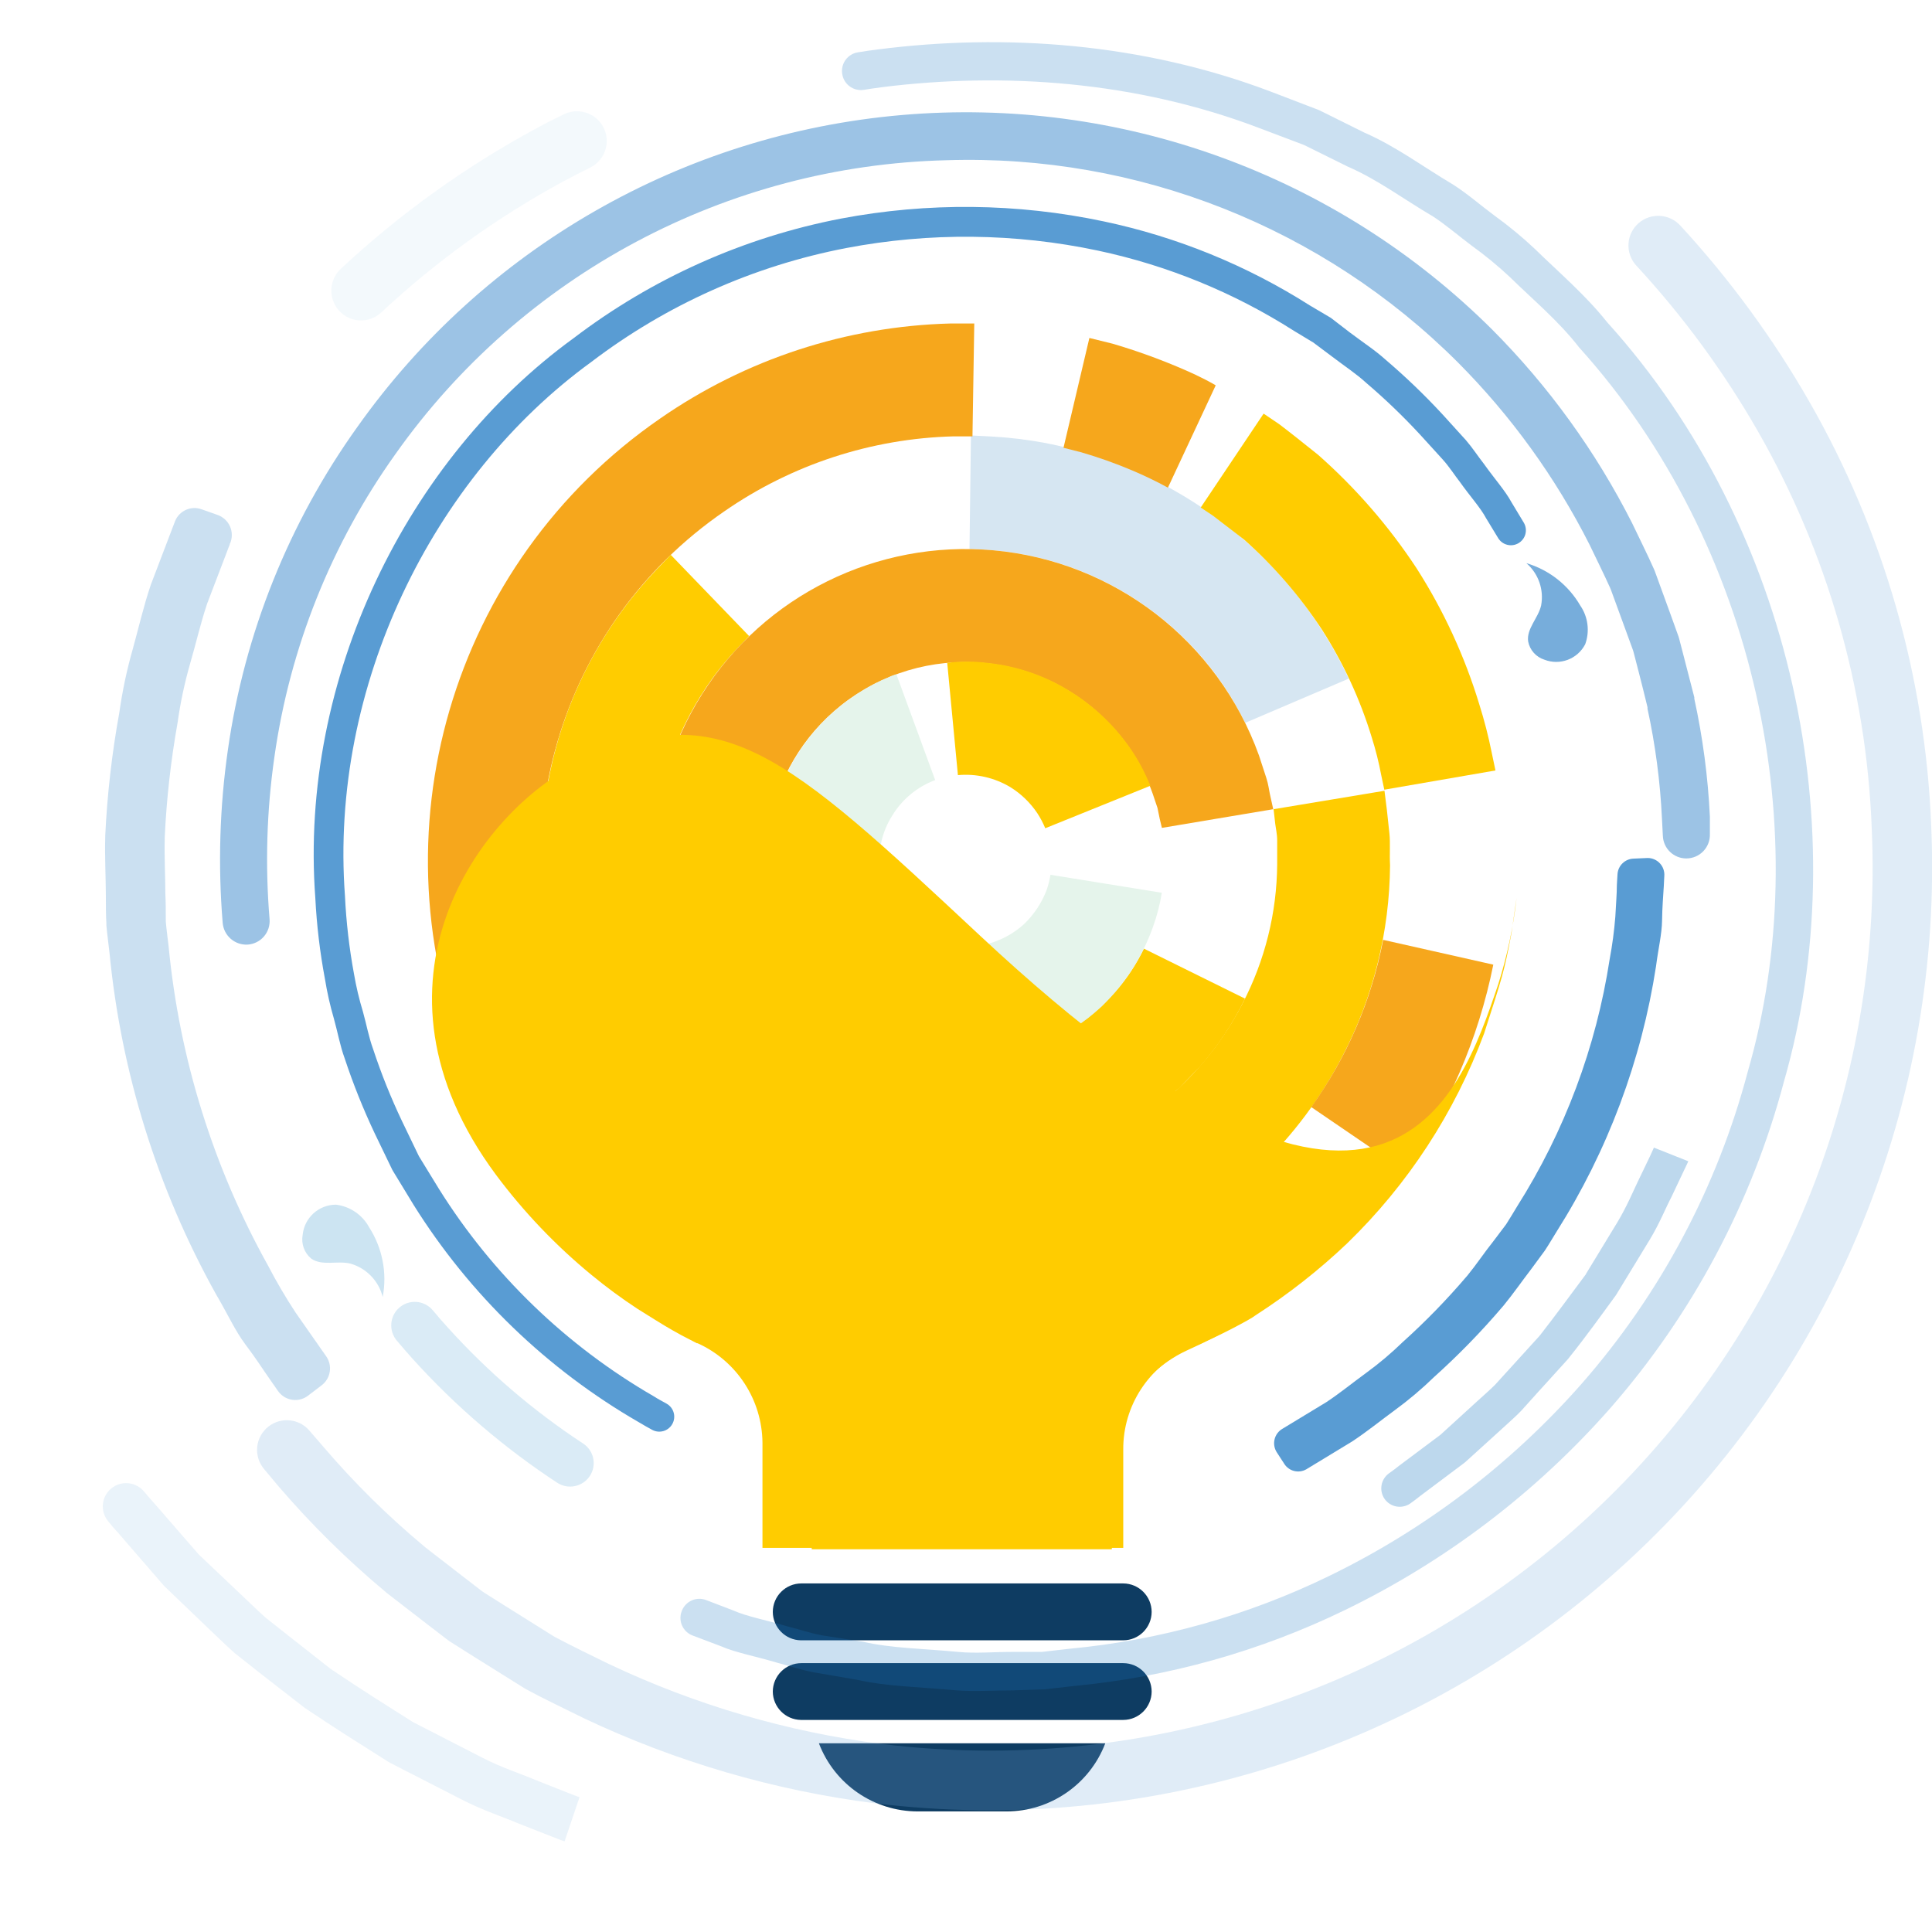
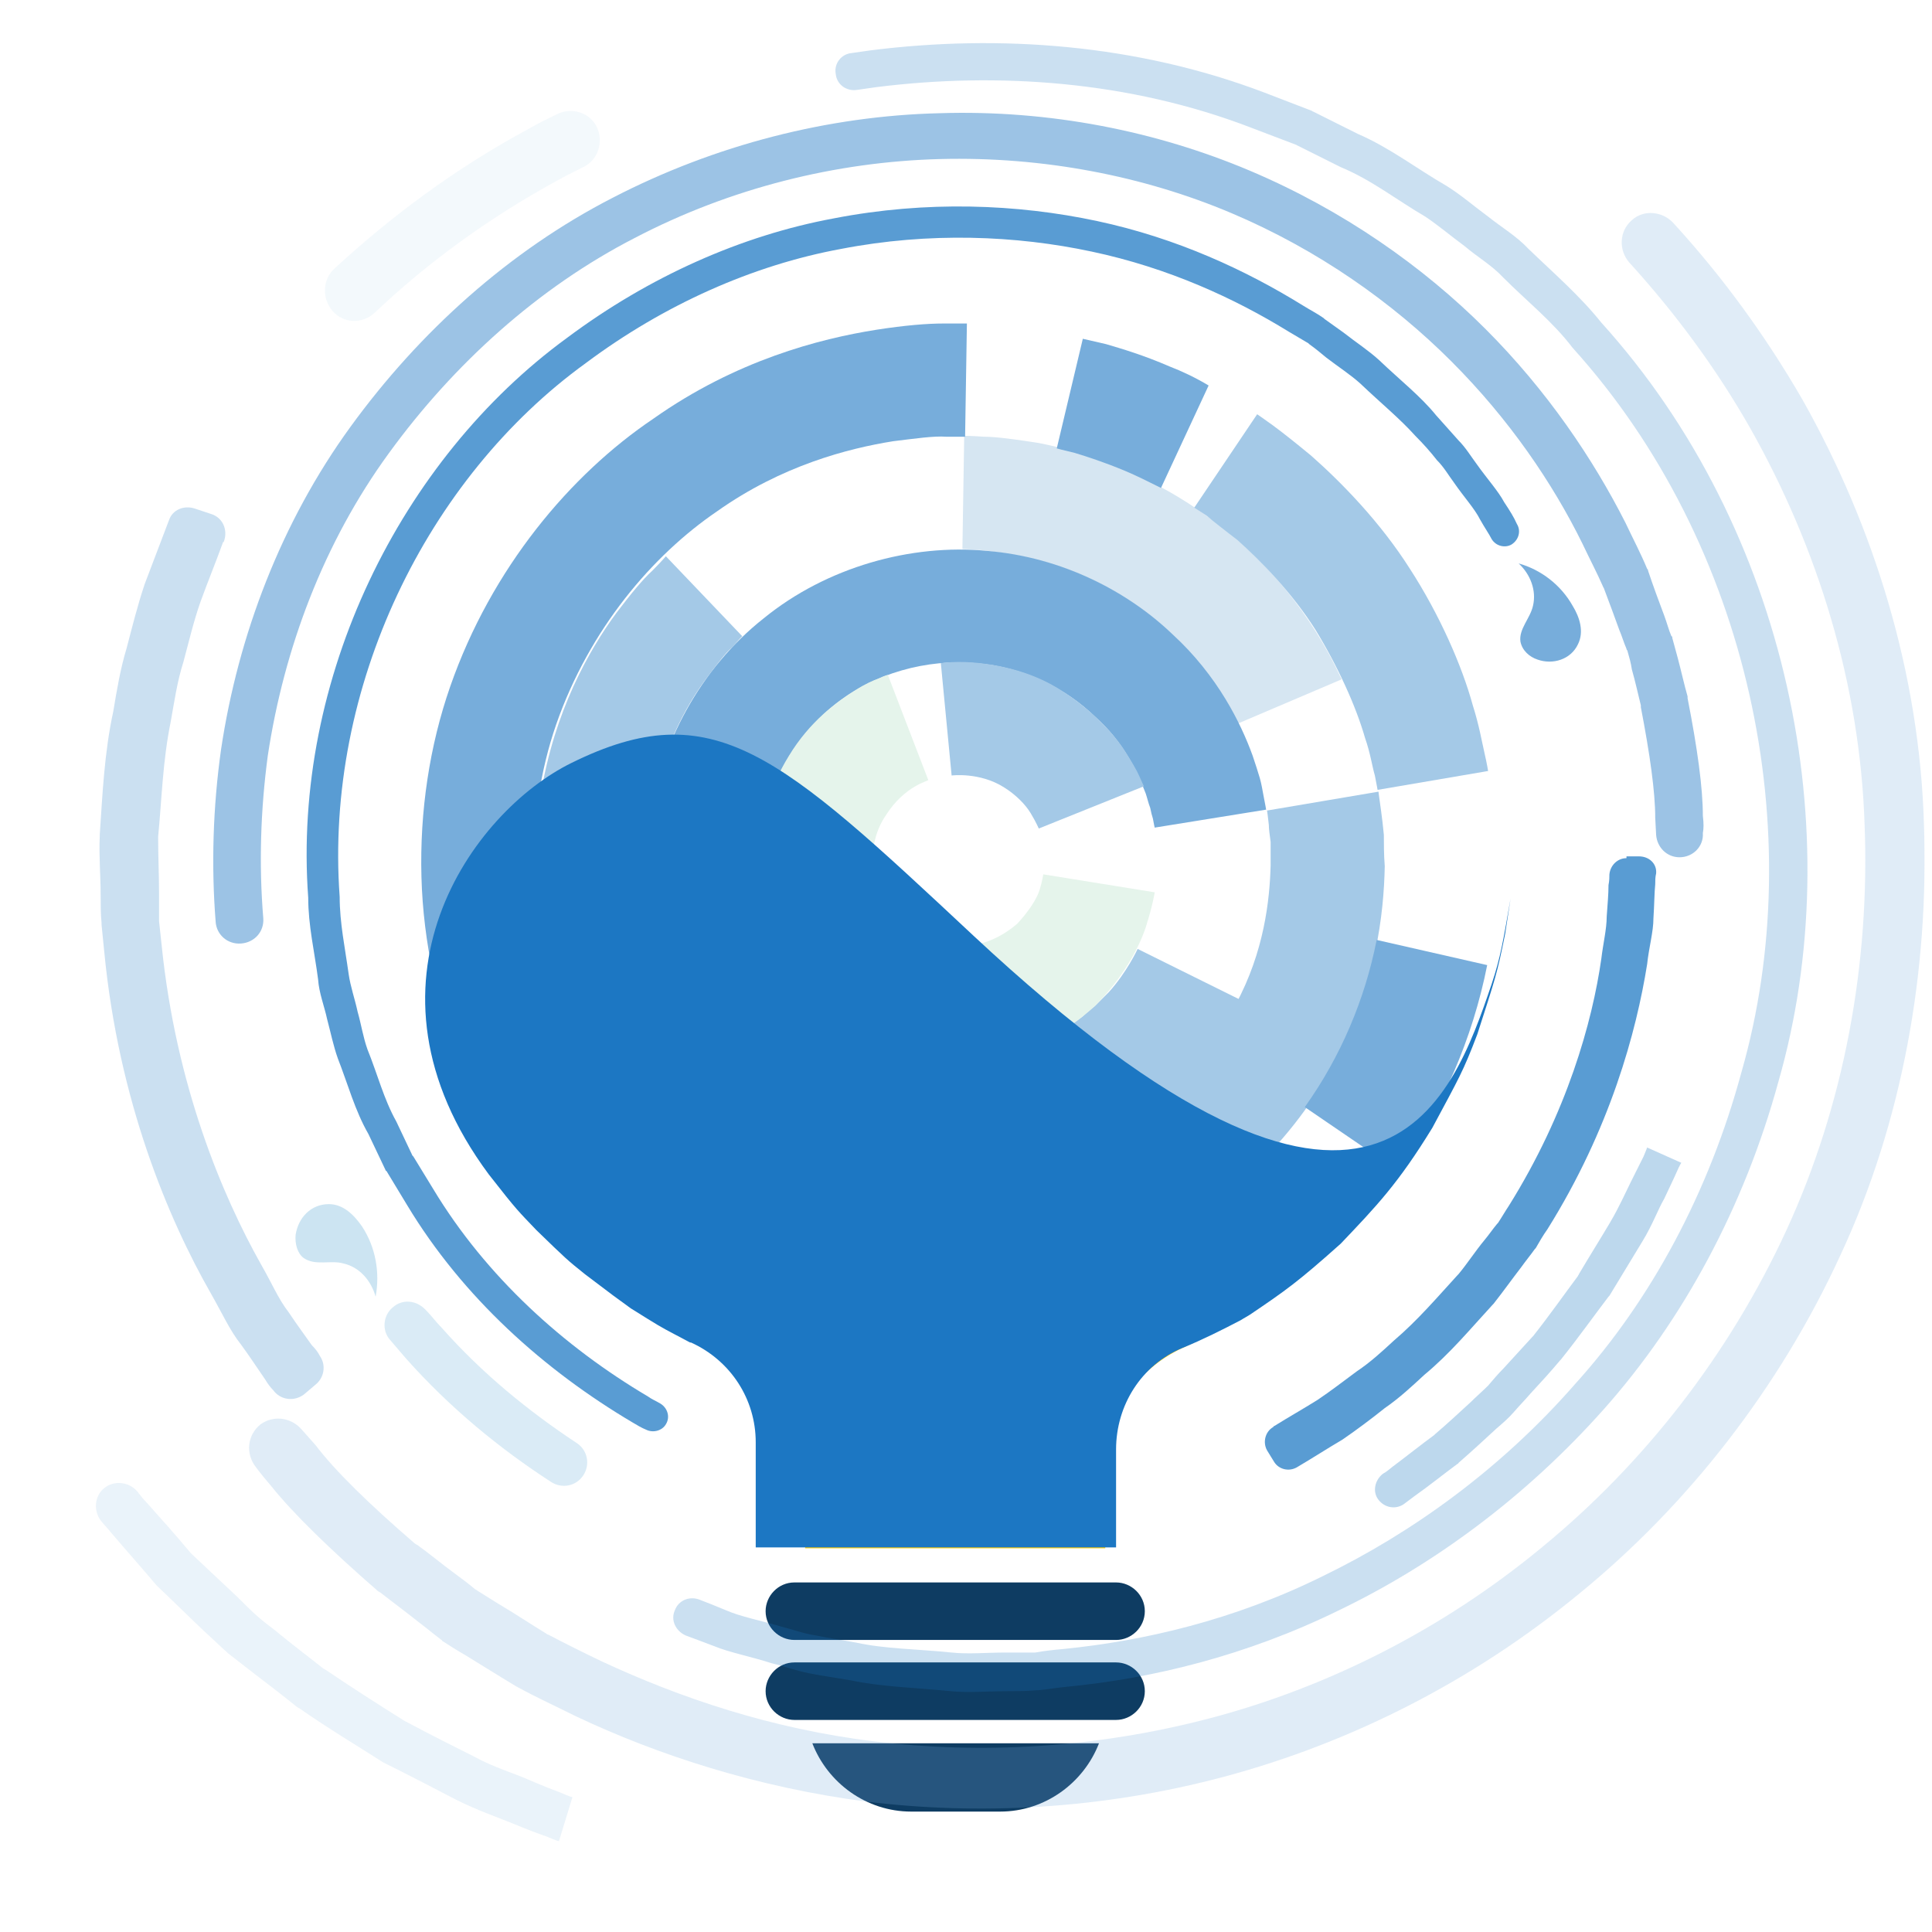
- <svg xmlns="http://www.w3.org/2000/svg" viewBox="0 0 215 215">
-   <defs>
-     <clipPath id="a">
-       <rect width="215" height="215" style="fill:none" />
+ <svg xmlns="http://www.w3.org/2000/svg" xmlns:xlink="http://www.w3.org/1999/xlink" version="1.1" id="Layer_1" x="0px" y="0px" viewBox="0 0 215 215" style="enable-background:new 0 0 215 215;" xml:space="preserve">
+   <style type="text/css">
+ 	.st0{clip-path:url(#SVGID_2_);}
+ 	.st1{fill:#D6E6F2;}
+ 	.st2{fill:#77ADDB;}
+ 	.st3{fill:#A4C9E7;}
+ 	.st4{fill:#E5F4EB;}
+ 	.st5{fill:#0E3C62;}
+ 	.st6{fill:#FFCC00;}
+ 	.st7{opacity:0.73;}
+ 	.st8{fill:#CCE4F2;}
+ 	.st9{fill:#1C77C3;}
+ 	.st10{opacity:0.23;}
+ </style>
+   <g>
+     <defs>
+       <rect id="SVGID_1_" x="-0.8" width="215" height="215" />
+     </defs>
+     <clipPath id="SVGID_2_">
+       <use xlink:href="#SVGID_1_" style="overflow:visible;" />
    </clipPath>
-   </defs>
-   <g style="isolation:isolate">
-     <g style="clip-path:url(#a)">
-       <path d="M136.28,58.3a47.5,47.5,0,0,0-19.94-9,46.64,46.64,0,0,0-6.11-.73l-2.18-.11-.16,12.64s.53,0,1.58.06a34.54,34.54,0,0,1,19.22,7.18,34.08,34.08,0,0,1,9.88,12.1l11.52-4.92A47,47,0,0,0,136.28,58.3Z" style="fill:#d6e6f2;mix-blend-mode:hard-light" />
-       <path d="M105.75,36A59.36,59.36,0,0,0,73.47,46.57,59.81,59.81,0,0,0,52.31,119a56.69,56.69,0,0,0,4.82,9.12l10.7-6.54a45.18,45.18,0,0,1-3.94-7.44A47.11,47.11,0,0,1,80.61,56.9a46.87,46.87,0,0,1,25.5-8.34l2.11,0,.2-12.56Z" style="fill:#f6a71c" />
-       <path d="M154.05,87.88s-.12-.58-.34-1.61a36.24,36.24,0,0,0-1.06-4.22,48.32,48.32,0,0,0-5.55-12,50.89,50.89,0,0,0-8.65-10L135,57.4l-1.38-.92,7-10.45,1.73,1.17c1.06.8,2.57,2,4.33,3.41a63.13,63.13,0,0,1,10.95,12.61,61,61,0,0,1,7,15.19A51.38,51.38,0,0,1,166,83.74c.27,1.3.42,2,.42,2Z" style="fill:#fc0" />
-       <path d="M83.36,70.78s-.38.41-1.11,1.16a34.08,34.08,0,0,0-2.91,3.47,34.7,34.7,0,1,0,58.92,36.29,34.06,34.06,0,0,0,3.87-15.54c0-1,0-1.84,0-2.6s-.16-1.4-.22-1.91c-.12-1-.18-1.6-.18-1.6L154.07,88s.09.75.27,2.16c.08.7.17,1.57.28,2.6s0,2.21.07,3.54a46.72,46.72,0,0,1-5.27,21.19,47.23,47.23,0,0,1-22,21.16A47.26,47.26,0,0,1,60.8,88.18,46.56,46.56,0,0,1,73.13,63.31l1.51-1.57Z" style="fill:#fc0" />
-       <path d="M129.3,92.13s-.08-.36-.24-1l-.25-1.22-.54-1.6a21.56,21.56,0,0,0-5.66-8.61,21.87,21.87,0,0,0-13.2-5.93A22.18,22.18,0,0,0,93.6,78.49a22.08,22.08,0,0,0-5.21,28.57,22,22,0,0,0,7.21,7.42,28.52,28.52,0,0,0,2.55,1.43l1,.38-4.74,11.63a28.92,28.92,0,0,1-5.5-2.84,34.52,34.52,0,0,1-11.28-11.62,34.66,34.66,0,0,1,32.92-52.22A34.71,34.71,0,0,1,140.1,84.06c.3.94.58,1.78.82,2.51s.3,1.38.42,1.9l.35,1.58Z" style="fill:#f6a71c" />
-       <path d="M119.73,114.21l1.47-1.06c.42-.35.9-.77,1.41-1.21l1.48-1.54a21.37,21.37,0,0,0,3.21-4.83l11.25,5.56a34.17,34.17,0,0,1-5,7.55l-2.32,2.4L129,123c-1.36,1-2.31,1.66-2.31,1.66Z" style="fill:#fc0" />
-       <path d="M104.07,86.81a9.45,9.45,0,0,0-4.75,3.91,9.12,9.12,0,0,0-1.38,6.13,9.35,9.35,0,0,0,3.41,6.33,9.66,9.66,0,0,0,6.85,2.16,9.77,9.77,0,0,0,5.8-2.54A10.45,10.45,0,0,0,116.49,99a10.69,10.69,0,0,0,.41-1.65l12.39,2a20.65,20.65,0,0,1-1,3.85A23,23,0,0,1,122.6,112a22.18,22.18,0,0,1-29.22.93,22,22,0,0,1-7.92-14.61A22.12,22.12,0,0,1,96.13,76.76a17.41,17.41,0,0,1,2.62-1.33,6.2,6.2,0,0,1,1-.4Z" style="fill:#e5f4eb" />
-       <path d="M116.32,92.17a10.3,10.3,0,0,0-.88-1.67,9.89,9.89,0,0,0-3-2.9,9.65,9.65,0,0,0-5.84-1.34l-1.19-12.5a18.15,18.15,0,0,1,4.42,0,21.65,21.65,0,0,1,9.14,3.09,22.62,22.62,0,0,1,7,6.7,20.62,20.62,0,0,1,1.56,2.78l.49,1.11Z" style="fill:#fc0" />
-       <path d="M130.92,40.77a68.21,68.21,0,0,0-7.1-2.52l-2.59-.64-2.88,12.22,2,.51a51.62,51.62,0,0,1,5.62,2,43.28,43.28,0,0,1,4,1.93l5.32-11.39C133.78,42,132.28,41.34,130.92,40.77Z" style="fill:#f6a71c" />
-       <path d="M153.92,104.59a47.24,47.24,0,0,1-8,18.61l10.36,7.07a60,60,0,0,0,9.9-22.92Z" style="fill:#f6a71c" />
-       <path d="M125,182.54H89.12A3.18,3.18,0,0,1,86,179.38h0a3.18,3.18,0,0,1,3.17-3.17H125a3.18,3.18,0,0,1,3.16,3.17h0A3.17,3.17,0,0,1,125,182.54Z" style="fill:#0e3c62" />
-       <path d="M125,191.4H89.12A3.18,3.18,0,0,1,86,188.24h0a3.18,3.18,0,0,1,3.17-3.16H125a3.17,3.17,0,0,1,3.16,3.16h0A3.17,3.17,0,0,1,125,191.4Z" style="fill:#0e3c62" />
-       <path d="M91.13,194a11.77,11.77,0,0,0,11,7.58H112a11.77,11.77,0,0,0,11-7.58Z" style="fill:#0e3c62" />
-       <path d="M141.78,128.23l-1.46,1.52a57,57,0,0,1-4.53,3.86,47.36,47.36,0,0,1-48.62,4.87A46.36,46.36,0,0,1,72,127l-7.94,9.87a58.31,58.31,0,0,0,17.72,12.92l.08,0A14.6,14.6,0,0,1,90.33,163v9.41h33.4v-9.07a14.45,14.45,0,0,1,8.55-13.15,56.89,56.89,0,0,0,11-6.53,67.09,67.09,0,0,0,5.74-4.89l1.86-1.91Z" style="fill:#fc0" />
-       <g style="opacity:0.73">
-         <path d="M184.05,127.71s-.14.34-.45,1-.77,1.59-1.36,2.83S181,134.33,180,136l-3.51,5.77c0,.06-.07.11-.1.16-1.5,2-3.14,4.27-5,6.65l-.1.12q-1.53,1.7-3.19,3.51l-1.71,1.88c-.61.61-1.28,1.19-1.94,1.79l-4,3.65a.86.86,0,0,1-.14.13l-4.61,3.45c-.35.28-.72.56-1.09.82a2.06,2.06,0,0,0-.51,2.9h0a2.06,2.06,0,0,0,2.83.49c.39-.28.78-.57,1.15-.87l4.84-3.63.15-.12,4.22-3.83c.69-.64,1.39-1.24,2-1.88l1.8-2,3.35-3.69.1-.12c2-2.5,3.69-4.86,5.25-7l.1-.15,3.69-6.06c1.09-1.79,1.74-3.46,2.41-4.74l1.42-3c.33-.67.47-1,.47-1Z" style="fill:#a4c9e7" />
-         <path d="M49.84,147.74c-.57-.62-1.13-1.27-1.68-1.93a2.62,2.62,0,0,0-3.75-.27h0a2.63,2.63,0,0,0-.26,3.64c.6.71,1.2,1.4,1.81,2.08A83.4,83.4,0,0,0,62,165a2.63,2.63,0,0,0,3.62-.72h0a2.6,2.6,0,0,0-.73-3.64A77.61,77.61,0,0,1,49.84,147.74Z" style="fill:#cce4f2" />
-         <path d="M190.28,90.85a79,79,0,0,0-1.73-13.09l0-.16c-.35-1.36-.72-2.8-1.11-4.3-.19-.73-.38-1.48-.58-2.24a2,2,0,0,0-.07-.23c-.27-.74-.54-1.5-.82-2.28l-1.82-5a1.08,1.08,0,0,0-.08-.19c-.74-1.67-1.6-3.37-2.44-5.14A84.78,84.78,0,0,0,166,36.62,83,83,0,0,0,39.77,47.51,81.48,81.48,0,0,0,25.36,83.45a85.63,85.63,0,0,0-.58,19.24,2.64,2.64,0,0,0,2.76,2.43h0A2.62,2.62,0,0,0,30,102.31a80.21,80.21,0,0,1,.54-18.1A76.42,76.42,0,0,1,44,50.54a77.42,77.42,0,0,1,61.35-32.71,77,77,0,0,1,56.9,22.51,79.7,79.7,0,0,1,14.64,20.27c.79,1.66,1.59,3.25,2.29,4.81a1.54,1.54,0,0,1,.08.19q.89,2.42,1.7,4.65l.77,2.11a2.17,2.17,0,0,1,.07.24c.18.71.36,1.41.54,2.09.36,1.4.7,2.75,1,4a1,1,0,0,1,0,.17,73.93,73.93,0,0,1,1.61,12.25l.1,1.92a2.61,2.61,0,0,0,2.61,2.49h0a2.62,2.62,0,0,0,2.62-2.74Z" style="fill:#77addb" />
-         <path d="M181.8,95.55A1.85,1.85,0,0,0,180,97.31l-.07,1.18c0,1-.1,2.13-.17,3.52a44.71,44.71,0,0,1-.63,4.73,71.85,71.85,0,0,1-10.31,27.53c-.39.63-.76,1.28-1.17,1.91l-.09.13c-.46.61-.91,1.22-1.38,1.83-1,1.25-1.87,2.57-2.9,3.83l-.09.1a76.88,76.88,0,0,1-7.09,7.28,37.83,37.83,0,0,1-4.08,3.44c-1.46,1.06-2.87,2.22-4.41,3.24l-4.78,2.9-.1.06a1.86,1.86,0,0,0-.65,2.62l.83,1.28a1.83,1.83,0,0,0,2.46.62h0l5.12-3.11c1.65-1.09,3.17-2.33,4.73-3.47a41.14,41.14,0,0,0,4.37-3.69,82,82,0,0,0,7.61-7.81l.08-.09c1.11-1.35,2.09-2.77,3.12-4.11l1.47-2,.09-.13c.45-.68.85-1.38,1.27-2.05a77.23,77.23,0,0,0,11.06-29.53c.24-1.9.65-3.57.67-5.07s.13-2.75.19-3.78l.06-1.19a1.86,1.86,0,0,0-1.86-2Z" style="fill:#1c77c3" />
-         <path d="M168.19,55.87c-.68-1.26-1.87-2.58-3.07-4.27-.64-.81-1.24-1.75-2-2.63l-2.54-2.8a73.84,73.84,0,0,0-6.35-6.11c-1.19-1.08-2.61-2-4-3.05l-2-1.54-.13-.1L145.78,34a69.52,69.52,0,0,0-22.94-9.36,74.41,74.41,0,0,0-29.28-.31A71.38,71.38,0,0,0,63.81,37.65C45.32,51.08,33.27,75.49,35.09,99.94a67.29,67.29,0,0,0,1.07,9,36.94,36.94,0,0,0,1,4.43c.41,1.46.68,3,1.19,4.39a73.74,73.74,0,0,0,3.37,8.41l1.93,4a.64.64,0,0,0,.08.14l2.3,3.78a72,72,0,0,0,25.06,24.18c.49.3,1,.58,1.49.85a1.66,1.66,0,0,0,2.22-.62h0a1.66,1.66,0,0,0-.61-2.29c-.48-.27-1-.54-1.43-.82a68.76,68.76,0,0,1-23.91-23.08l-2.2-3.59-.08-.15-1.83-3.8a68.76,68.76,0,0,1-3.21-8c-.5-1.36-.75-2.79-1.14-4.18a34.54,34.54,0,0,1-1-4.23,64.42,64.42,0,0,1-1-8.64c-1.74-23.34,9.75-46.61,27.4-59.43A68,68,0,0,1,94.19,27.6a70.94,70.94,0,0,1,28,.29A66.16,66.16,0,0,1,144,36.82l2.17,1.31.13.1,1.95,1.46c1.3,1,2.66,1.88,3.79,2.92a70,70,0,0,1,6.06,5.83l2.43,2.67c.76.84,1.32,1.74,1.93,2.52,1.14,1.61,2.29,2.86,2.93,4.06l1.33,2.19a1.66,1.66,0,0,0,2.24.58h0a1.66,1.66,0,0,0,.61-2.3Z" style="fill:#1c77c3" />
+     <g class="st0">
+       <g>
+         <g>
+           <g>
+             <g>
+               <path class="st1" d="M135.5,58.3c-7.3-5.6-14.8-8-19.9-9c-2.6-0.4-4.7-0.7-6.1-0.7c-1.4-0.1-2.2-0.1-2.2-0.1l-0.2,12.6        c0,0,0.5,0,1.6,0.1c1,0,2.6,0.3,4.5,0.6c3.8,0.7,9.4,2.5,14.7,6.6c3.8,2.9,7.3,7,9.9,12.1l11.5-4.9        C145.9,68.2,140.9,62.4,135.5,58.3z" />
+             </g>
+           </g>
+           <g>
+             <path class="st2" d="M105,36c-1.8,0-4.3,0.2-7.5,0.7c-6.3,1-15.6,3.4-24.8,9.9c-9.2,6.2-18,16.6-22.6,29.8       c-2.3,6.6-3.4,13.9-3.2,21.2c0.2,7.3,1.8,14.6,4.6,21.5c1.3,3.2,3,6.2,4.8,9.1l10.7-6.5c-1.5-2.3-2.9-4.8-3.9-7.4       c-4.6-10.8-4.8-23.3-1.2-33.7C65.6,70,72.6,61.8,79.8,56.9c7.2-5.1,14.6-7,19.6-7.8c2.5-0.3,4.5-0.6,5.9-0.5c1.4,0,2.1,0,2.1,0       l0.2-12.6C107.7,36,106.7,36,105,36z" />
+             <path class="st3" d="M153.3,87.9c0,0-0.1-0.6-0.3-1.6c-0.3-1-0.5-2.5-1.1-4.2c-1-3.5-3-7.9-5.5-12c-2.6-4.1-6-7.6-8.7-10       c-1.4-1.1-2.6-2-3.4-2.7c-0.9-0.6-1.4-0.9-1.4-0.9l7-10.4c0,0,0.6,0.4,1.7,1.2c1.1,0.8,2.6,2,4.3,3.4c3.4,3,7.7,7.4,11,12.6       c3.3,5.1,5.8,10.8,7,15.2c0.7,2.2,1,4,1.3,5.3c0.3,1.3,0.4,2,0.4,2L153.3,87.9z" />
+             <path class="st3" d="M82.6,70.8c0,0-0.4,0.4-1.1,1.2c-0.8,0.7-1.7,1.9-2.9,3.5c-2.3,3.1-5.1,8.2-6.1,14.8       c-1.1,6.6-0.3,14.7,3.7,22.1c3.9,7.4,11.1,13.7,19.6,16.4c8.5,2.9,18,2.1,25.5-1.5c7.6-3.5,13.2-9.6,16.2-15.5       c3.2-5.9,3.8-11.7,3.9-15.5c0-1,0-1.8,0-2.6c-0.1-0.8-0.2-1.4-0.2-1.9c-0.1-1-0.2-1.6-0.2-1.6l12.4-2.1c0,0,0.1,0.8,0.3,2.2       c0.1,0.7,0.2,1.6,0.3,2.6c0,1,0,2.2,0.1,3.5c-0.1,5.3-1,13.1-5.3,21.2c-4,8.1-11.6,16.3-22,21.2c-5.2,2.4-10.9,3.9-16.9,4.3       c-6,0.4-12.1-0.4-17.9-2.3c-11.6-3.8-21.3-12.3-26.7-22.4c-5.5-10.1-6.6-21.1-5.1-30.1c1.5-9.1,5.3-15.9,8.4-20.1       c1.6-2.1,2.9-3.7,4-4.7c1-1,1.5-1.6,1.5-1.6L82.6,70.8z" />
+             <path class="st2" d="M128.5,92.1c0,0-0.1-0.4-0.2-1c-0.1-0.3-0.2-0.7-0.3-1.2c-0.2-0.5-0.3-1-0.5-1.6c-0.9-2.3-2.4-5.7-5.7-8.6       c-3.1-3-7.8-5.5-13.2-5.9c-5.4-0.5-11.4,1.1-15.8,4.7c-4.5,3.6-7.5,9.1-8.1,14.4c-0.7,5.3,0.7,10.6,2.9,14.2       c2.2,3.7,5.1,6.1,7.2,7.4c1,0.8,2,1.1,2.6,1.4c0.6,0.3,1,0.4,1,0.4l-4.7,11.6c0,0-2.2-0.7-5.5-2.8c-3.3-2.1-7.9-5.7-11.3-11.6       c-3.5-5.8-5.6-13.8-4.6-22.2c1.1-8.4,5.6-16.9,12.7-22.5c7-5.7,16.4-8.3,24.8-7.5c8.5,0.7,15.8,4.6,20.7,9.3       c5,4.6,7.6,9.9,8.9,13.5c0.3,0.9,0.6,1.8,0.8,2.5c0.2,0.7,0.3,1.4,0.4,1.9c0.2,1,0.3,1.6,0.3,1.6L128.5,92.1z" />
+             <path class="st3" d="M119,114.2c0,0,0.6-0.4,1.5-1.1c0.4-0.4,0.9-0.8,1.4-1.2c0.5-0.5,1-1,1.5-1.5c2-2.2,3.2-4.8,3.2-4.8       l11.3,5.6c0,0-1.9,4.2-5,7.6c-0.8,0.8-1.6,1.6-2.3,2.4c-0.8,0.7-1.6,1.3-2.2,1.9c-1.4,1-2.3,1.7-2.3,1.7L119,114.2z" />
+             <path class="st4" d="M103.3,86.8c0.1,0.1-2.6,0.6-4.7,3.9c-1.1,1.6-1.7,3.7-1.4,6.1c0.3,2.5,1.4,4.7,3.4,6.3       c2,1.6,4.5,2.4,6.8,2.2c2.5-0.2,4.4-1.3,5.8-2.5c1.3-1.4,2.2-2.8,2.5-3.8c0.3-1,0.4-1.7,0.4-1.7l12.4,2c0,0-0.2,1.4-1,3.9       c-0.8,2.4-2.6,5.7-5.7,8.8c-3.2,2.9-7.8,5.5-13.4,5.9c-5.4,0.5-11.3-1.2-15.9-5c-4.6-3.7-7.4-9.1-7.9-14.6       c-0.7-5.4,0.9-10.5,3.2-14.2c2.3-3.8,5.3-6,7.4-7.3c1.1-0.7,2-1.1,2.6-1.3c0.6-0.3,1-0.4,1-0.4L103.3,86.8z" />
+             <path class="st3" d="M115.6,92.2c0,0-0.3-0.7-0.9-1.7c-0.6-1-1.7-2.1-3-2.9c-2.7-1.7-5.8-1.3-5.8-1.3l-1.2-12.5       c0,0,1.8-0.3,4.4,0c2.6,0.3,6.1,1.1,9.1,3.1c3,1.9,5.6,4.5,7,6.7c0.7,1.1,1.3,2.1,1.6,2.8c0.3,0.7,0.5,1.1,0.5,1.1L115.6,92.2z       " />
+             <path class="st2" d="M130.2,40.8c-3-1.3-5.4-2-7.1-2.5c-1.7-0.4-2.6-0.6-2.6-0.6l-2.9,12.2c0,0,0.7,0.2,2,0.5       c1.3,0.4,3.2,1,5.6,2c1.2,0.5,2.6,1.2,4,1.9l5.3-11.4C133,42,131.5,41.3,130.2,40.8z" />
+             <path class="st2" d="M153.2,104.6c-1.3,6.6-4,13-8,18.6l10.4,7.1c4.9-6.9,8.3-14.8,9.9-22.9L153.2,104.6z" />
+           </g>
+           <g>
+             <path class="st5" d="M124.2,182.5H88.4c-1.7,0-3.2-1.4-3.2-3.2l0,0c0-1.7,1.4-3.2,3.2-3.2h35.8c1.7,0,3.2,1.4,3.2,3.2l0,0       C127.4,181.1,125.9,182.5,124.2,182.5z" />
+             <path class="st5" d="M124.2,191.4H88.4c-1.7,0-3.2-1.4-3.2-3.2l0,0c0-1.7,1.4-3.2,3.2-3.2h35.8c1.7,0,3.2,1.4,3.2,3.2l0,0       C127.4,190,125.9,191.4,124.2,191.4z" />
+             <path class="st5" d="M90.4,194c1.7,4.4,6,7.6,11,7.6h9.9c5,0,9.3-3.2,11-7.6H90.4z" />
+           </g>
+           <path class="st6" d="M141,128.2c0,0-0.5,0.5-1.5,1.5c-1,0.9-2.5,2.3-4.5,3.9c-4,3.1-10.6,6.8-19.3,8.6      c-8.5,1.8-19.4,1.1-29.3-3.7c-5.6-2.6-10.9-6.6-15.2-11.5l-7.9,9.9c5.2,5.5,11.2,9.9,17.7,12.9c0,0,0.1,0,0.1,0      c5.1,2.4,8.5,7.5,8.5,13.1v9.4H123v-9.1c0-5.7,3.4-10.8,8.6-13.2c4.6-2.1,8.3-4.4,11-6.5c2.6-2,4.5-3.7,5.7-4.9      c1.2-1.2,1.9-1.9,1.9-1.9L141,128.2z" />
+         </g>
+         <g class="st7">
+           <path class="st3" d="M183.3,127.7c0,0-0.1,0.3-0.4,1c-0.3,0.6-0.8,1.6-1.4,2.8c-0.6,1.2-1.3,2.8-2.3,4.5c-1,1.7-2.2,3.6-3.5,5.8      c0,0.1-0.1,0.1-0.1,0.2c-1.5,2-3.1,4.3-5,6.7c0,0-0.1,0.1-0.1,0.1c-1,1.1-2.1,2.3-3.2,3.5c-0.6,0.6-1.1,1.2-1.7,1.9      c-0.6,0.6-1.3,1.2-1.9,1.8c-1.3,1.2-2.6,2.4-4,3.6c0,0-0.1,0.1-0.1,0.1c-1.5,1.1-3,2.3-4.6,3.5c-0.4,0.3-0.7,0.6-1.1,0.8      c-0.9,0.7-1.2,2-0.5,2.9l0,0c0.7,0.9,1.9,1.1,2.8,0.5c0.4-0.3,0.8-0.6,1.2-0.9c1.7-1.2,3.3-2.5,4.8-3.6c0.1,0,0.1-0.1,0.1-0.1      c1.5-1.3,2.9-2.6,4.2-3.8c0.7-0.6,1.4-1.2,2-1.9c0.6-0.7,1.2-1.3,1.8-2c1.2-1.3,2.3-2.5,3.3-3.7c0,0,0.1-0.1,0.1-0.1      c2-2.5,3.7-4.9,5.3-7c0,0,0.1-0.1,0.1-0.1c1.4-2.3,2.6-4.3,3.7-6.1c1.1-1.8,1.7-3.5,2.4-4.7c0.6-1.3,1.1-2.3,1.4-3      c0.3-0.7,0.5-1,0.5-1L183.3,127.7z" />
+           <path class="st8" d="M49.1,147.7c-0.6-0.6-1.1-1.3-1.7-1.9c-1-1.1-2.6-1.3-3.7-0.3h0c-1.1,0.9-1.2,2.6-0.3,3.6      c0.6,0.7,1.2,1.4,1.8,2.1c4.9,5.5,10.4,10,16.1,13.7c1.2,0.8,2.8,0.5,3.6-0.7l0,0c0.8-1.2,0.5-2.8-0.7-3.6      C58.9,157.1,53.7,152.9,49.1,147.7z" />
+           <path class="st2" d="M189.5,90.8c0-3.1-0.6-7.5-1.7-13.1c0-0.1,0-0.1,0-0.2c-0.4-1.4-0.7-2.8-1.1-4.3c-0.2-0.7-0.4-1.5-0.6-2.2      c0-0.1,0-0.2-0.1-0.2c-0.3-0.7-0.5-1.5-0.8-2.3c-0.6-1.6-1.2-3.2-1.8-5c0-0.1,0-0.1-0.1-0.2c-0.7-1.7-1.6-3.4-2.4-5.1      c-3.6-7.1-8.7-14.7-15.6-21.6c-6.9-6.9-15.8-13.2-26.2-17.6c-10.4-4.4-22.3-6.8-34.6-6.4c-12.3,0.3-24.9,3.5-36.3,9.4      C56.7,27.9,46.7,36.9,39,47.5c-7.7,10.6-12.5,23.2-14.4,35.9c-0.9,6.4-1.1,12.9-0.6,19.2c0.1,1.4,1.3,2.5,2.8,2.4l0,0      c1.5-0.1,2.6-1.3,2.5-2.8c-0.5-6-0.3-12.1,0.5-18.1c1.8-11.9,6.2-23.7,13.5-33.7c7.2-9.9,16.6-18.4,27.3-23.9      c10.7-5.6,22.5-8.5,34-8.8c11.5-0.3,22.7,1.9,32.4,6c9.7,4.1,18,10,24.5,16.5c6.5,6.5,11.3,13.6,14.6,20.3      c0.8,1.7,1.6,3.2,2.3,4.8c0,0.1,0.1,0.1,0.1,0.2c0.6,1.6,1.2,3.2,1.7,4.6c0.3,0.7,0.5,1.4,0.8,2.1c0,0.1,0.1,0.2,0.1,0.2      c0.2,0.7,0.4,1.4,0.5,2.1c0.4,1.4,0.7,2.8,1,4c0,0.1,0,0.1,0,0.2c1,5.2,1.6,9.4,1.6,12.3l0.1,1.9c0.1,1.4,1.2,2.5,2.6,2.5h0      c1.5,0,2.7-1.2,2.6-2.7C189.6,92.2,189.6,91.6,189.5,90.8z" />
+           <path class="st9" d="M181,95.5c-1,0-1.8,0.8-1.9,1.8c0,0.3,0,0.7-0.1,1.2c0,1-0.1,2.1-0.2,3.5c0,1.4-0.4,3-0.6,4.7      c-1,7-3.8,17.1-10.3,27.5c-0.4,0.6-0.8,1.3-1.2,1.9c0,0-0.1,0.1-0.1,0.1c-0.5,0.6-0.9,1.2-1.4,1.8c-1,1.2-1.9,2.6-2.9,3.8      c0,0-0.1,0.1-0.1,0.1c-2.2,2.4-4.4,5-7.1,7.3c-1.3,1.2-2.6,2.4-4.1,3.4c-1.5,1.1-2.9,2.2-4.4,3.2c-1.6,1-3.2,1.9-4.8,2.9      c0,0-0.1,0-0.1,0.1c-0.9,0.5-1.2,1.7-0.7,2.6l0.8,1.3c0.5,0.8,1.6,1.1,2.5,0.6c0,0,0,0,0,0c1.7-1,3.4-2.1,5.1-3.1      c1.6-1.1,3.2-2.3,4.7-3.5c1.6-1.1,3-2.4,4.4-3.7c2.9-2.4,5.2-5.2,7.6-7.8c0,0,0.1-0.1,0.1-0.1c1.1-1.4,2.1-2.8,3.1-4.1      c0.5-0.7,1-1.3,1.5-2c0,0,0.1-0.1,0.1-0.1c0.4-0.7,0.8-1.4,1.3-2.1c7-11.2,9.9-22,11.1-29.5c0.2-1.9,0.7-3.6,0.7-5.1      c0.1-1.5,0.1-2.8,0.2-3.8c0-0.4,0-0.8,0.1-1.2c0.1-1.1-0.8-1.9-1.9-1.9H181z" />
+           <path class="st9" d="M167.4,55.9c-0.7-1.3-1.9-2.6-3.1-4.3c-0.6-0.8-1.2-1.8-2-2.6c-0.8-0.9-1.6-1.8-2.5-2.8      c-1.7-2.1-4-3.9-6.3-6.1c-1.2-1.1-2.6-2-4-3.1c-0.7-0.5-1.4-1-2.1-1.5c0,0-0.1-0.1-0.1-0.1c-0.7-0.5-1.5-0.9-2.3-1.4      c-6.3-3.9-14-7.5-22.9-9.4c-8.9-1.9-19-2.3-29.3-0.3c-10.3,1.9-20.6,6.5-29.7,13.3C44.6,51.1,32.5,75.5,34.3,99.9      c0,3.1,0.7,6,1.1,9.1c0.1,1.5,0.7,3,1,4.4c0.4,1.5,0.7,3,1.2,4.4c1.1,2.8,1.9,5.8,3.4,8.4l1.9,4c0,0,0,0.1,0.1,0.1l2.3,3.8      c6.2,10.3,15.3,18.4,25.1,24.2c0.5,0.3,1,0.6,1.5,0.8c0.8,0.4,1.8,0.1,2.2-0.6l0,0c0.5-0.8,0.2-1.8-0.6-2.3      c-0.5-0.3-1-0.5-1.4-0.8c-9.3-5.5-18-13.3-23.9-23.1l-2.2-3.6c0,0-0.1-0.1-0.1-0.1l-1.8-3.8c-1.4-2.5-2.1-5.3-3.2-8      c-0.5-1.4-0.7-2.8-1.1-4.2c-0.3-1.4-0.8-2.8-1-4.2c-0.4-2.9-1-5.7-1-8.6c-1.7-23.3,9.7-46.6,27.4-59.4      c8.7-6.5,18.6-10.9,28.4-12.7c9.8-1.9,19.5-1.5,27.9,0.3c8.5,1.8,15.9,5.2,21.9,8.9c0.7,0.4,1.5,0.9,2.2,1.3      c0,0,0.1,0.1,0.1,0.1c0.7,0.5,1.3,1,1.9,1.5c1.3,1,2.7,1.9,3.8,2.9c2.2,2.1,4.4,3.9,6.1,5.8c0.9,0.9,1.7,1.8,2.4,2.7      c0.8,0.8,1.3,1.7,1.9,2.5c1.1,1.6,2.3,2.9,2.9,4.1c0.5,0.9,1,1.6,1.3,2.2c0.5,0.8,1.5,1,2.2,0.6l0,0c0.8-0.5,1.1-1.5,0.6-2.3      C168.5,57.6,168,56.8,167.4,55.9z" />
+         </g>
      </g>
-       <path d="M33.68,137.43a3.73,3.73,0,0,1,3.71-3.37,4.88,4.88,0,0,1,3.69,2.52,10.68,10.68,0,0,1,1.51,7.75A5.17,5.17,0,0,0,39,140.62c-1.45-.36-3.15.3-4.37-.56A2.78,2.78,0,0,1,33.68,137.43Z" style="fill:#cce4f2;mix-blend-mode:multiply" />
-       <path d="M171.86,73.41a3.63,3.63,0,0,0,4.55-1.72,4.75,4.75,0,0,0-.55-4.3,10.33,10.33,0,0,0-6-4.72,5,5,0,0,1,1.64,4.72c-.33,1.41-1.65,2.59-1.44,4A2.65,2.65,0,0,0,171.86,73.41Z" style="fill:#77addb;mix-blend-mode:multiply" />
-       <path d="M166.73,109.53c-4.36,12.87-12.47,36.82-57.65-5.39-21.64-20.22-28.92-27-44.73-19.23-11,5.44-25,24.46-9.16,45.82A63.8,63.8,0,0,0,65.85,141.9a58.59,58.59,0,0,0,5.09,3.75c3.2,2,3.2,2,4.89,2.94l1.72.89.08,0a12.27,12.27,0,0,1,7.22,11.08v11.69H125V161.34a12.17,12.17,0,0,1,7.36-11.28,61.19,61.19,0,0,0,6.47-3.13c.34-.19.69-.4,1-.63a68.82,68.82,0,0,0,10.08-7.93A63.06,63.06,0,0,0,165.16,115c2-6.22,2.21-6.73,3.05-11.21l.56-3.86A50.5,50.5,0,0,1,166.73,109.53Z" style="fill:#fc0" />
-       <g style="opacity:0.23">
-         <path d="M64.49,200s-.44-.15-1.27-.48l-3.69-1.46c-1.6-.69-3.66-1.32-5.9-2.48l-7.6-3.9-.2-.12c-2.69-1.7-5.68-3.57-8.84-5.71l-.17-.11-4.72-3.71-2.53-2c-.82-.72-1.6-1.51-2.43-2.28l-5-4.74-.16-.18-4.78-5.5c-.39-.42-.76-.85-1.13-1.3a2.6,2.6,0,0,0-3.7-.38h0a2.59,2.59,0,0,0-.36,3.61c.38.48.78.94,1.19,1.38l5,5.78a1.37,1.37,0,0,0,.17.17l5.21,5c.86.8,1.69,1.63,2.55,2.38l2.65,2.1,5,3.89.15.11c3.33,2.25,6.47,4.21,9.3,6l.19.11,8,4.1c2.36,1.21,4.52,1.89,6.19,2.61l3.88,1.52c.88.36,1.34.5,1.34.5Z" style="fill:#a4c9e7" />
-         <path d="M62.78,20.14c.95-.51,1.91-1,2.88-1.48a3.31,3.31,0,0,0,1.48-4.52h0a3.32,3.32,0,0,0-4.39-1.42c-1,.51-2.09,1-3.11,1.59A105.06,105.06,0,0,0,37.94,29.9a3.32,3.32,0,0,0-.21,4.67h0a3.29,3.29,0,0,0,4.69.21A98.21,98.21,0,0,1,62.78,20.14Z" style="fill:#cce4f2" />
-         <path d="M31,165.41a100.76,100.76,0,0,0,11.89,11.73l.15.13,4.45,3.44,2.32,1.78a2.27,2.27,0,0,0,.25.18l2.58,1.63,5.68,3.55.22.13c2,1.09,4.21,2.12,6.43,3.23a107.5,107.5,0,0,0,32.4,9.47A104.93,104.93,0,0,0,214.91,91.84a103.13,103.13,0,0,0-13.52-47.07A108.72,108.72,0,0,0,187,25.11a3.34,3.34,0,0,0-4.65-.28h0a3.3,3.3,0,0,0-.27,4.71A101.55,101.55,0,0,1,195.63,48a96.34,96.34,0,0,1,12.66,44.08,98.23,98.23,0,0,1-110.12,102,100.81,100.81,0,0,1-30.36-8.88c-2.07-1-4.11-2-6-3l-.23-.13-5.3-3.32-2.41-1.52-.26-.18-2.15-1.66-4.16-3.22-.16-.14a93.26,93.26,0,0,1-11.13-11l-1.59-1.84a3.31,3.31,0,0,0-4.53-.45h0a3.3,3.3,0,0,0-.48,4.77Z" style="fill:#77addb" />
-         <path d="M35.82,154.14a2.35,2.35,0,0,0,.49-3.19l-.86-1.23-2.56-3.66a59.13,59.13,0,0,1-3.05-5.2,90.9,90.9,0,0,1-11.07-35.49c-.1-.93-.24-1.87-.32-2.82,0-.06,0-.13,0-.2,0-1,0-1.92-.05-2.9,0-2-.12-4-.07-6.07a1,1,0,0,1,0-.17,99,99,0,0,1,1.43-12.77,47.9,47.9,0,0,1,1.4-6.6c.64-2.19,1.15-4.45,1.89-6.66l2.52-6.6s0-.1.05-.14a2.37,2.37,0,0,0-1.39-3.13l-1.81-.64A2.33,2.33,0,0,0,19.48,58v0l-2.7,7.08c-.8,2.37-1.35,4.78-2,7.13a52.22,52.22,0,0,0-1.5,7.08A104.79,104.79,0,0,0,11.71,93c0,.05,0,.1,0,.15-.06,2.21.06,4.39.07,6.53,0,1,0,2.08.06,3.11,0,.07,0,.13,0,.2.09,1,.23,2,.34,3a97.6,97.6,0,0,0,11.87,38.06c1.24,2.09,2.13,4.08,3.27,5.58s2,2.86,2.75,3.92l.87,1.25a2.34,2.34,0,0,0,3.36.5Z" style="fill:#1c77c3" />
-         <path d="M80.21,183.19c1.66.73,3.87,1.12,6.37,1.87,1.27.32,2.6.8,4.08,1.06l4.71.81c3.3.75,7,.8,11.08,1.18,2,.15,4.14,0,6.33,0L116,188h.2l3.34-.38a88,88,0,0,0,30.16-8.46,94.11,94.11,0,0,0,29.48-22.43,90.42,90.42,0,0,0,19.35-36.39c8-27.77,1.11-61.49-19.68-84.48-2.38-3-5.35-5.53-8.1-8.21A44.53,44.53,0,0,0,166.32,24c-1.54-1.14-3-2.43-4.6-3.45-3.29-1.95-6.37-4.26-9.88-5.79l-5-2.48-.19-.08-5.22-2c-14.2-5.39-29.54-6.53-43.8-4.69-.72.09-1.43.19-2.14.31A2.1,2.1,0,0,0,93.72,8.2h0A2.1,2.1,0,0,0,96.11,10c.68-.11,1.37-.21,2.06-.3C111.77,8,126.41,9.05,140,14.2l5,1.89.19.08,4.79,2.37c3.35,1.45,6.28,3.67,9.43,5.51,1.55,1,2.91,2.21,4.38,3.3A42.9,42.9,0,0,1,168,30.81c2.62,2.57,5.46,4.92,7.72,7.84,19.84,22,26.45,54.09,18.78,80.6A86.1,86.1,0,0,1,176,154a89.66,89.66,0,0,1-28.13,21.4,83.84,83.84,0,0,1-28.77,8.07l-3.17.36-.21,0-3.09,0c-2.09,0-4.11.19-6,0-3.85-.37-7.43-.4-10.58-1.13L91.55,182c-1.41-.25-2.68-.71-3.89-1-2.39-.72-4.5-1.09-6.08-1.79l-3-1.15a2.09,2.09,0,0,0-2.69,1.17h0A2.09,2.09,0,0,0,77.06,182Z" style="fill:#1c77c3" />
+       <path class="st8" d="M32.9,137.4c0.3-1.9,1.7-3.4,3.7-3.4c1.6,0,2.8,1.2,3.7,2.5c1.5,2.3,2,5.1,1.5,7.8c-0.5-1.8-1.8-3.3-3.6-3.7    c-1.4-0.4-3.1,0.3-4.4-0.6C33.1,139.5,32.8,138.4,32.9,137.4z" />
+       <path class="st2" d="M171.1,73.4c1.7,0.6,3.7,0,4.5-1.7c0.7-1.4,0.2-3-0.6-4.3c-1.3-2.3-3.5-4-6-4.7c1.3,1.2,2,3,1.6,4.7    c-0.3,1.4-1.6,2.6-1.4,4C169.4,72.4,170.2,73.1,171.1,73.4z" />
+       <path class="st9" d="M166,109.5c-4.4,12.9-12.5,36.8-57.7-5.4c-21.6-20.2-28.9-27-44.7-19.2c-11,5.4-25,24.5-9.2,45.8    c3.2,4.1,3.3,4.1,5.3,6.2c3.3,3.2,3.4,3.3,5.4,4.9c3.3,2.5,3.3,2.5,5.1,3.8c3.2,2,3.2,2,4.9,2.9l1.7,0.9c0,0,0,0,0.1,0    c4.4,2,7.2,6.3,7.2,11.1v11.7h40.1v-10.9c0-4.9,2.8-9.4,7.4-11.3c2.2-0.9,4.4-2,6.5-3.1c0.3-0.2,0.7-0.4,1-0.6    c4-2.7,5.4-3.7,10.1-7.9c4-4.2,6.4-6.7,10.2-12.9c3-5.6,3.4-6.2,5-10.4c2-6.2,2.2-6.7,3.1-11.2l0.6-3.9    C167.3,104.6,167,106.5,166,109.5z" />
+       <g class="st10">
+         <path class="st3" d="M63.7,200c0,0-0.4-0.1-1.3-0.5c-0.8-0.3-2.1-0.8-3.7-1.5c-1.6-0.7-3.7-1.3-5.9-2.5c-2.2-1.1-4.8-2.4-7.6-3.9     c-0.1,0-0.1-0.1-0.2-0.1c-2.7-1.7-5.7-3.6-8.8-5.7c-0.1,0-0.1-0.1-0.2-0.1c-1.5-1.2-3.1-2.4-4.7-3.7c-0.8-0.7-1.7-1.3-2.5-2     c-0.8-0.7-1.6-1.5-2.4-2.3c-1.6-1.5-3.3-3.1-5-4.7c-0.1-0.1-0.1-0.1-0.2-0.2c-1.5-1.8-3.1-3.6-4.8-5.5c-0.4-0.4-0.8-0.9-1.1-1.3     c-0.9-1.1-2.6-1.3-3.7-0.4h0c-1.1,0.9-1.2,2.5-0.4,3.6c0.4,0.5,0.8,0.9,1.2,1.4c1.7,2,3.4,3.9,5,5.8c0.1,0.1,0.1,0.1,0.2,0.2     c1.8,1.7,3.5,3.4,5.2,5c0.9,0.8,1.7,1.6,2.6,2.4c0.9,0.7,1.8,1.4,2.7,2.1c1.7,1.3,3.4,2.6,5,3.9c0.1,0,0.1,0.1,0.2,0.1     c3.3,2.3,6.5,4.2,9.3,6c0.1,0,0.1,0.1,0.2,0.1c3,1.5,5.7,2.9,8,4.1c2.4,1.2,4.5,1.9,6.2,2.6c1.7,0.7,3,1.2,3.9,1.5     c0.9,0.4,1.3,0.5,1.3,0.5L63.7,200z" />
+         <path class="st8" d="M62,20.1c0.9-0.5,1.9-1,2.9-1.5c1.7-0.8,2.3-2.9,1.5-4.5v0c-0.8-1.6-2.8-2.2-4.4-1.4c-1,0.5-2.1,1-3.1,1.6     c-8.2,4.4-15.4,9.8-21.7,15.6c-1.3,1.2-1.4,3.3-0.2,4.7l0,0c1.2,1.4,3.3,1.5,4.7,0.2C47.5,29.3,54.3,24.3,62,20.1z" />
+         <path class="st2" d="M30.2,165.4c2.4,3,6.5,7,11.9,11.7c0.1,0,0.1,0.1,0.2,0.1c1.4,1.1,2.9,2.2,4.4,3.4c0.8,0.6,1.5,1.2,2.3,1.8     c0.1,0.1,0.2,0.1,0.2,0.2c0.8,0.5,1.7,1.1,2.6,1.6c1.8,1.1,3.7,2.3,5.7,3.5c0.1,0,0.1,0.1,0.2,0.1c2,1.1,4.2,2.1,6.4,3.2     c9.1,4.3,20.1,7.9,32.4,9.5c12.3,1.5,26,0.9,39.8-2.8c13.8-3.7,27.5-10.5,39.5-20.4c12-9.8,22.2-22.8,29-37.6     c6.9-14.8,9.9-31.6,9.3-48.1c-0.5-16.6-5.5-32.9-13.5-47.1c-4.1-7.1-8.9-13.7-14.4-19.7c-1.2-1.3-3.3-1.5-4.6-0.3l0,0     c-1.4,1.2-1.5,3.3-0.3,4.7c5.1,5.6,9.7,11.8,13.5,18.5c7.5,13.3,12.2,28.5,12.7,44.1c0.6,15.5-2.3,31.2-8.7,45.1     c-6.4,13.9-15.9,26-27.1,35.2c-11.2,9.3-24.1,15.7-37,19.1c-12.9,3.4-25.7,4-37.3,2.6c-11.6-1.4-21.8-4.9-30.4-8.9     c-2.1-1-4.1-2-6-3c-0.1,0-0.2-0.1-0.2-0.1c-1.8-1.1-3.6-2.3-5.3-3.3c-0.8-0.5-1.6-1-2.4-1.5c-0.1-0.1-0.2-0.1-0.3-0.2     c-0.7-0.6-1.4-1.1-2.2-1.7c-1.5-1.1-2.8-2.2-4.2-3.2c-0.1,0-0.1-0.1-0.2-0.1c-5.1-4.4-8.9-8.1-11.1-11l-1.6-1.8     c-1.2-1.3-3.1-1.5-4.5-0.5h0c-1.5,1.2-1.7,3.3-0.5,4.8C29.1,164.1,29.6,164.7,30.2,165.4z" />
+         <path class="st9" d="M35.1,154.1c1-0.8,1.2-2.2,0.5-3.2c-0.2-0.4-0.5-0.8-0.9-1.2c-0.7-1-1.6-2.2-2.6-3.7c-1.1-1.4-1.9-3.3-3-5.2     c-4.4-7.8-9.5-20-11.1-35.5c-0.1-0.9-0.2-1.9-0.3-2.8c0-0.1,0-0.1,0-0.2c0-1,0-1.9,0-2.9c0-2-0.1-4-0.1-6.1c0-0.1,0-0.1,0-0.2     c0.4-4.1,0.5-8.4,1.4-12.8c0.4-2.2,0.7-4.4,1.4-6.6c0.6-2.2,1.1-4.4,1.9-6.7c0.8-2.2,1.7-4.4,2.5-6.6c0,0,0-0.1,0.1-0.1     c0.5-1.3-0.1-2.7-1.4-3.1l-1.8-0.6c-1.2-0.4-2.5,0.1-2.9,1.3c0,0,0,0,0,0c-0.9,2.4-1.8,4.7-2.7,7.1c-0.8,2.4-1.4,4.8-2,7.1     c-0.7,2.3-1.1,4.7-1.5,7.1c-1,4.6-1.2,9.3-1.5,13.7c0,0.1,0,0.1,0,0.2c-0.1,2.2,0.1,4.4,0.1,6.5c0,1,0,2.1,0.1,3.1     c0,0.1,0,0.1,0,0.2c0.1,1,0.2,2,0.3,3c1.6,16.6,7.1,29.7,11.9,38.1c1.2,2.1,2.1,4.1,3.3,5.6c1.1,1.5,2,2.9,2.7,3.9     c0.3,0.5,0.6,0.9,0.9,1.2c0.8,1.1,2.3,1.3,3.4,0.5L35.1,154.1z" />
+         <path class="st9" d="M79.5,183.2c1.7,0.7,3.9,1.1,6.4,1.9c1.3,0.3,2.6,0.8,4.1,1.1c1.5,0.3,3,0.5,4.7,0.8c3.3,0.7,7,0.8,11.1,1.2     c2,0.2,4.1,0,6.3,0c1.1,0,2.1,0,3.2-0.1c0.1,0,0.1,0,0.2,0c1.1-0.1,2.2-0.3,3.3-0.4c9.3-0.9,19.8-3.4,30.2-8.5     c10.4-5,20.7-12.5,29.5-22.4c8.8-9.9,15.6-22.5,19.4-36.4c8-27.8,1.1-61.5-19.7-84.5c-2.4-3-5.3-5.5-8.1-8.2     c-1.3-1.4-3-2.4-4.5-3.6c-1.5-1.1-3-2.4-4.6-3.4c-3.3-1.9-6.4-4.3-9.9-5.8l-5-2.5c-0.1,0-0.1-0.1-0.2-0.1l-5.2-2     c-14.2-5.4-29.5-6.5-43.8-4.7c-0.7,0.1-1.4,0.2-2.1,0.3C93.6,6,92.8,7.1,93,8.2v0c0.1,1.2,1.2,2,2.4,1.8c0.7-0.1,1.4-0.2,2.1-0.3     C111,8,125.7,9,139.2,14.2l5,1.9c0.1,0,0.1,0.1,0.2,0.1l4.8,2.4c3.4,1.4,6.3,3.7,9.4,5.5c1.5,1,2.9,2.2,4.4,3.3     c1.4,1.2,3,2.1,4.3,3.5c2.6,2.6,5.5,4.9,7.7,7.8c19.8,21.9,26.4,54.1,18.8,80.6c-3.6,13.3-10,25.3-18.5,34.7     c-8.3,9.5-18.2,16.6-28.1,21.4c-9.9,4.9-19.9,7.2-28.8,8.1c-1.1,0.1-2.1,0.2-3.2,0.4c-0.1,0-0.1,0-0.2,0c-1,0-2.1,0-3.1,0     c-2.1,0-4.1,0.2-6,0c-3.9-0.4-7.4-0.4-10.6-1.1c-1.6-0.3-3.1-0.5-4.5-0.8c-1.4-0.2-2.7-0.7-3.9-1c-2.4-0.7-4.5-1.1-6.1-1.8     c-1.2-0.5-2.2-0.9-3-1.2c-1.1-0.4-2.3,0.1-2.7,1.2l0,0c-0.5,1.1,0.1,2.3,1.2,2.8C77.1,182.3,78.2,182.7,79.5,183.2z" />
      </g>
    </g>
  </g>
</svg>
